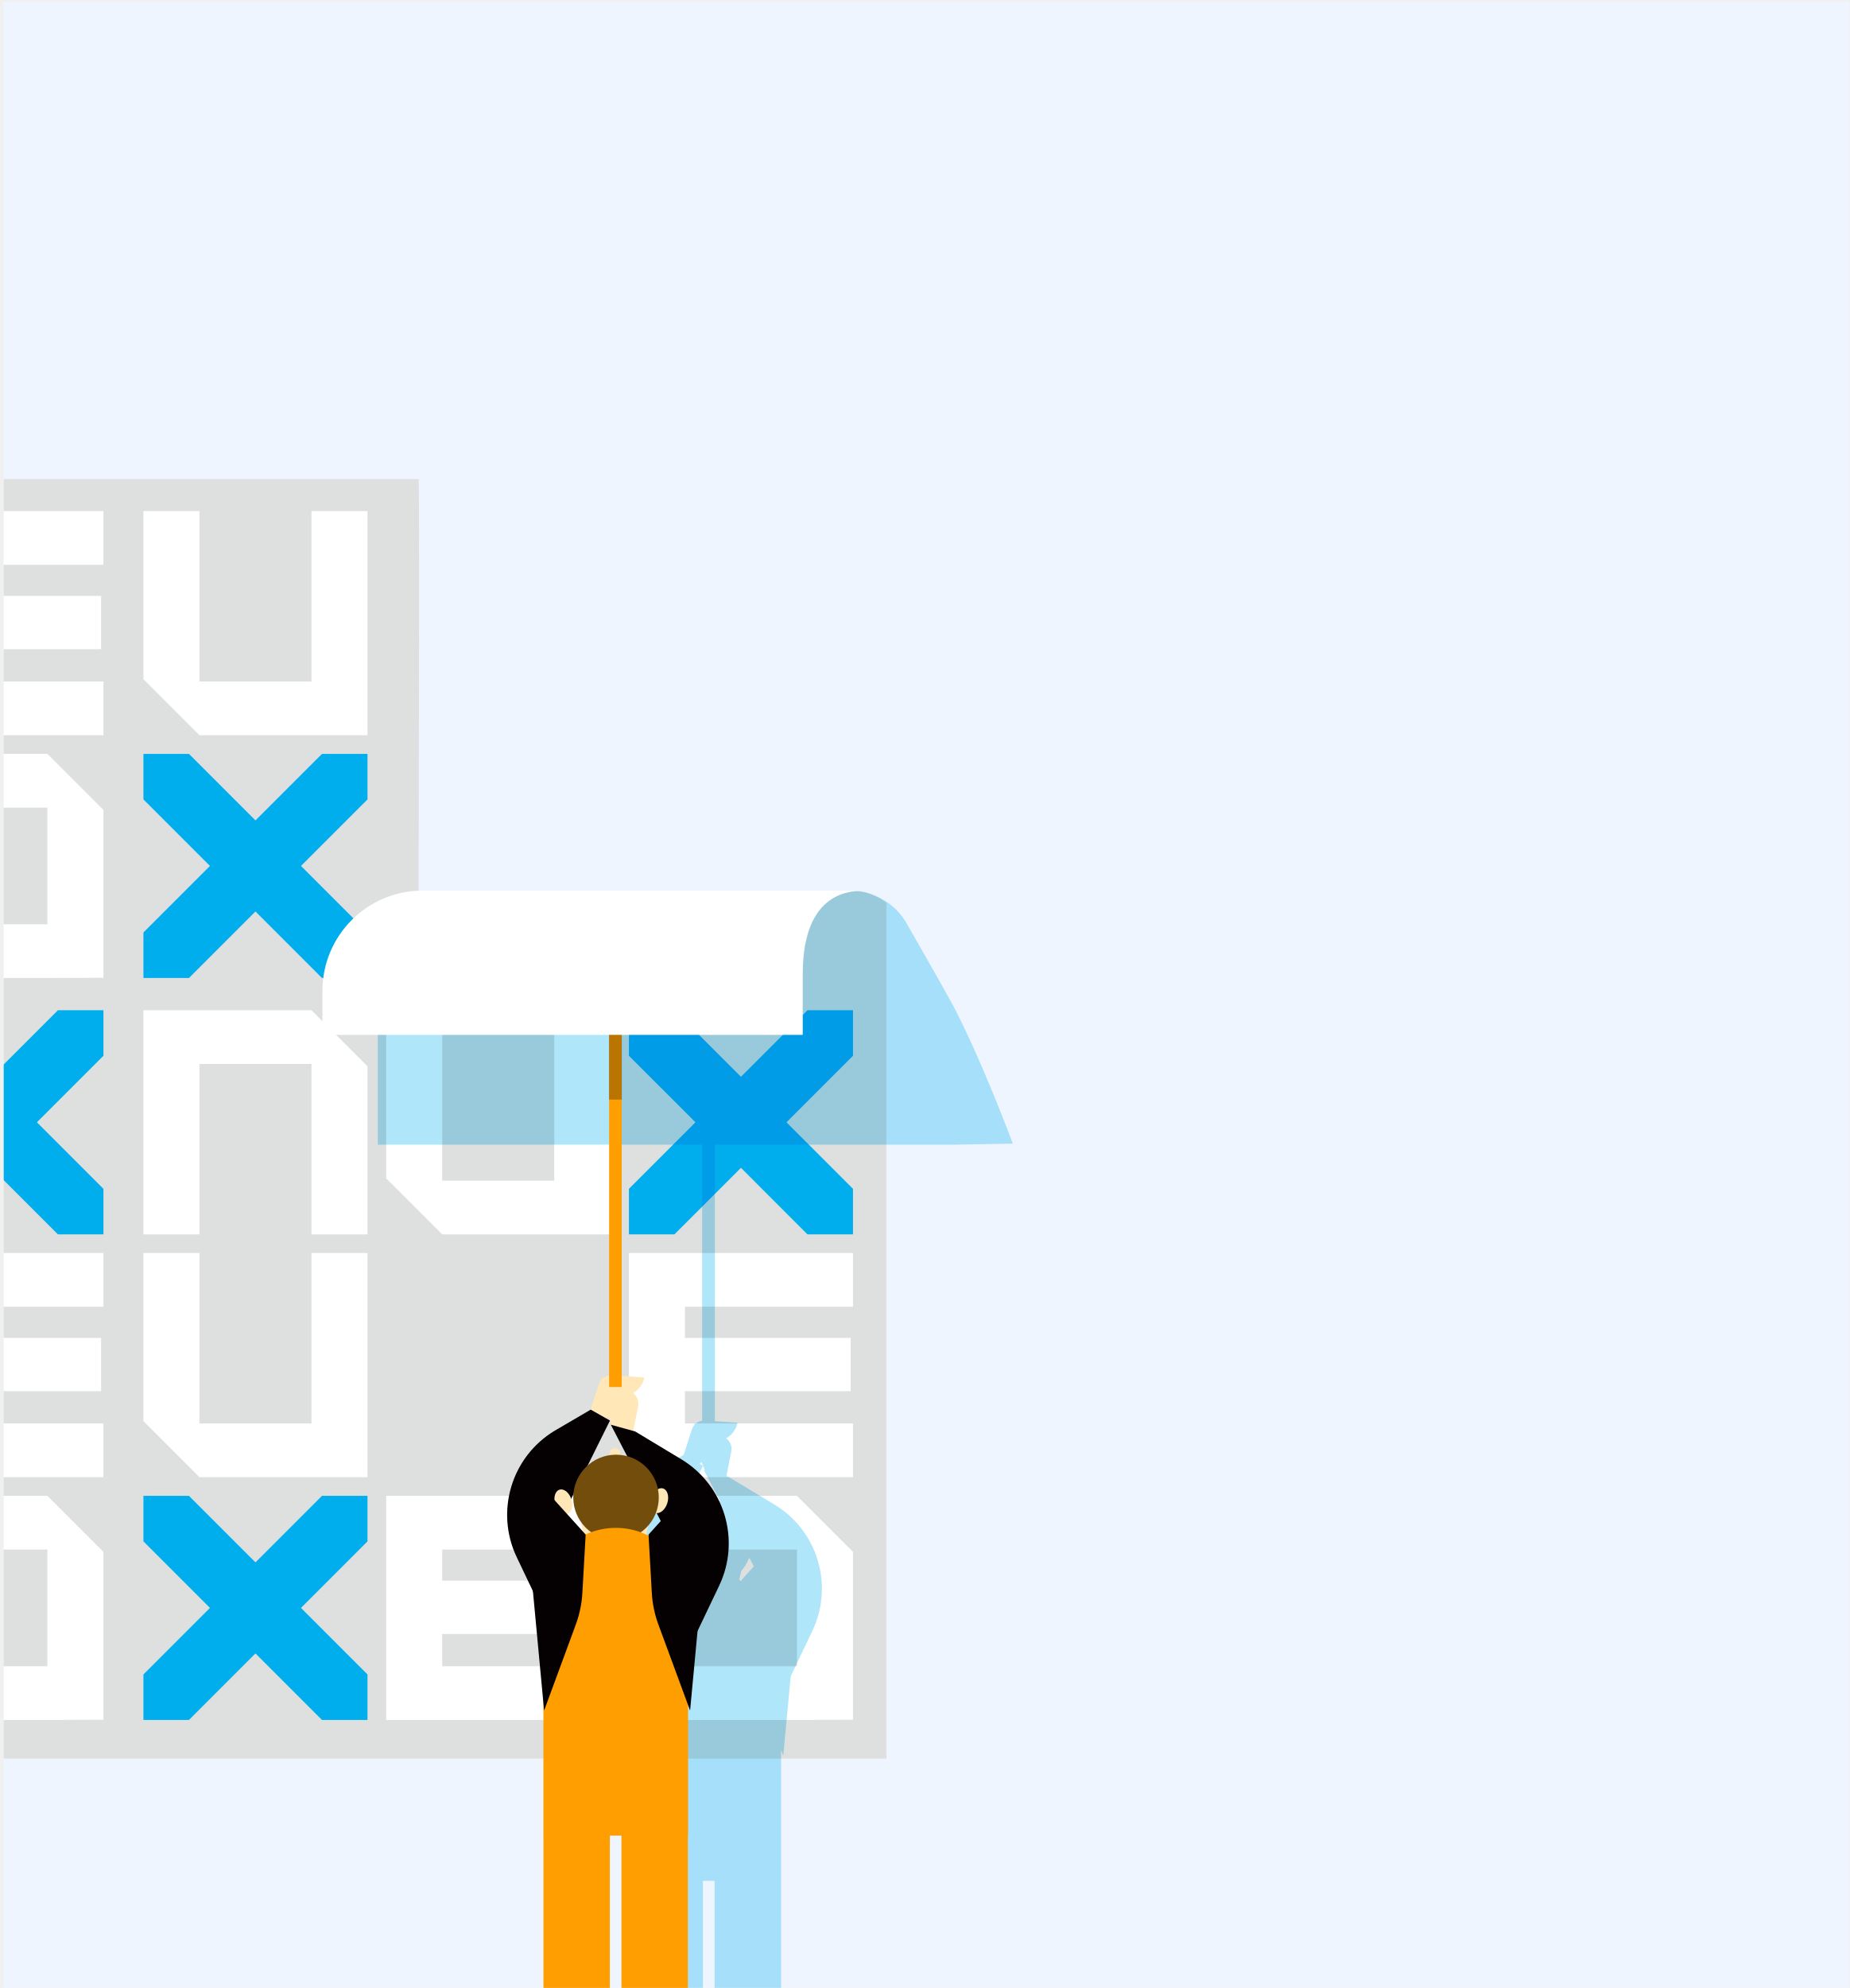
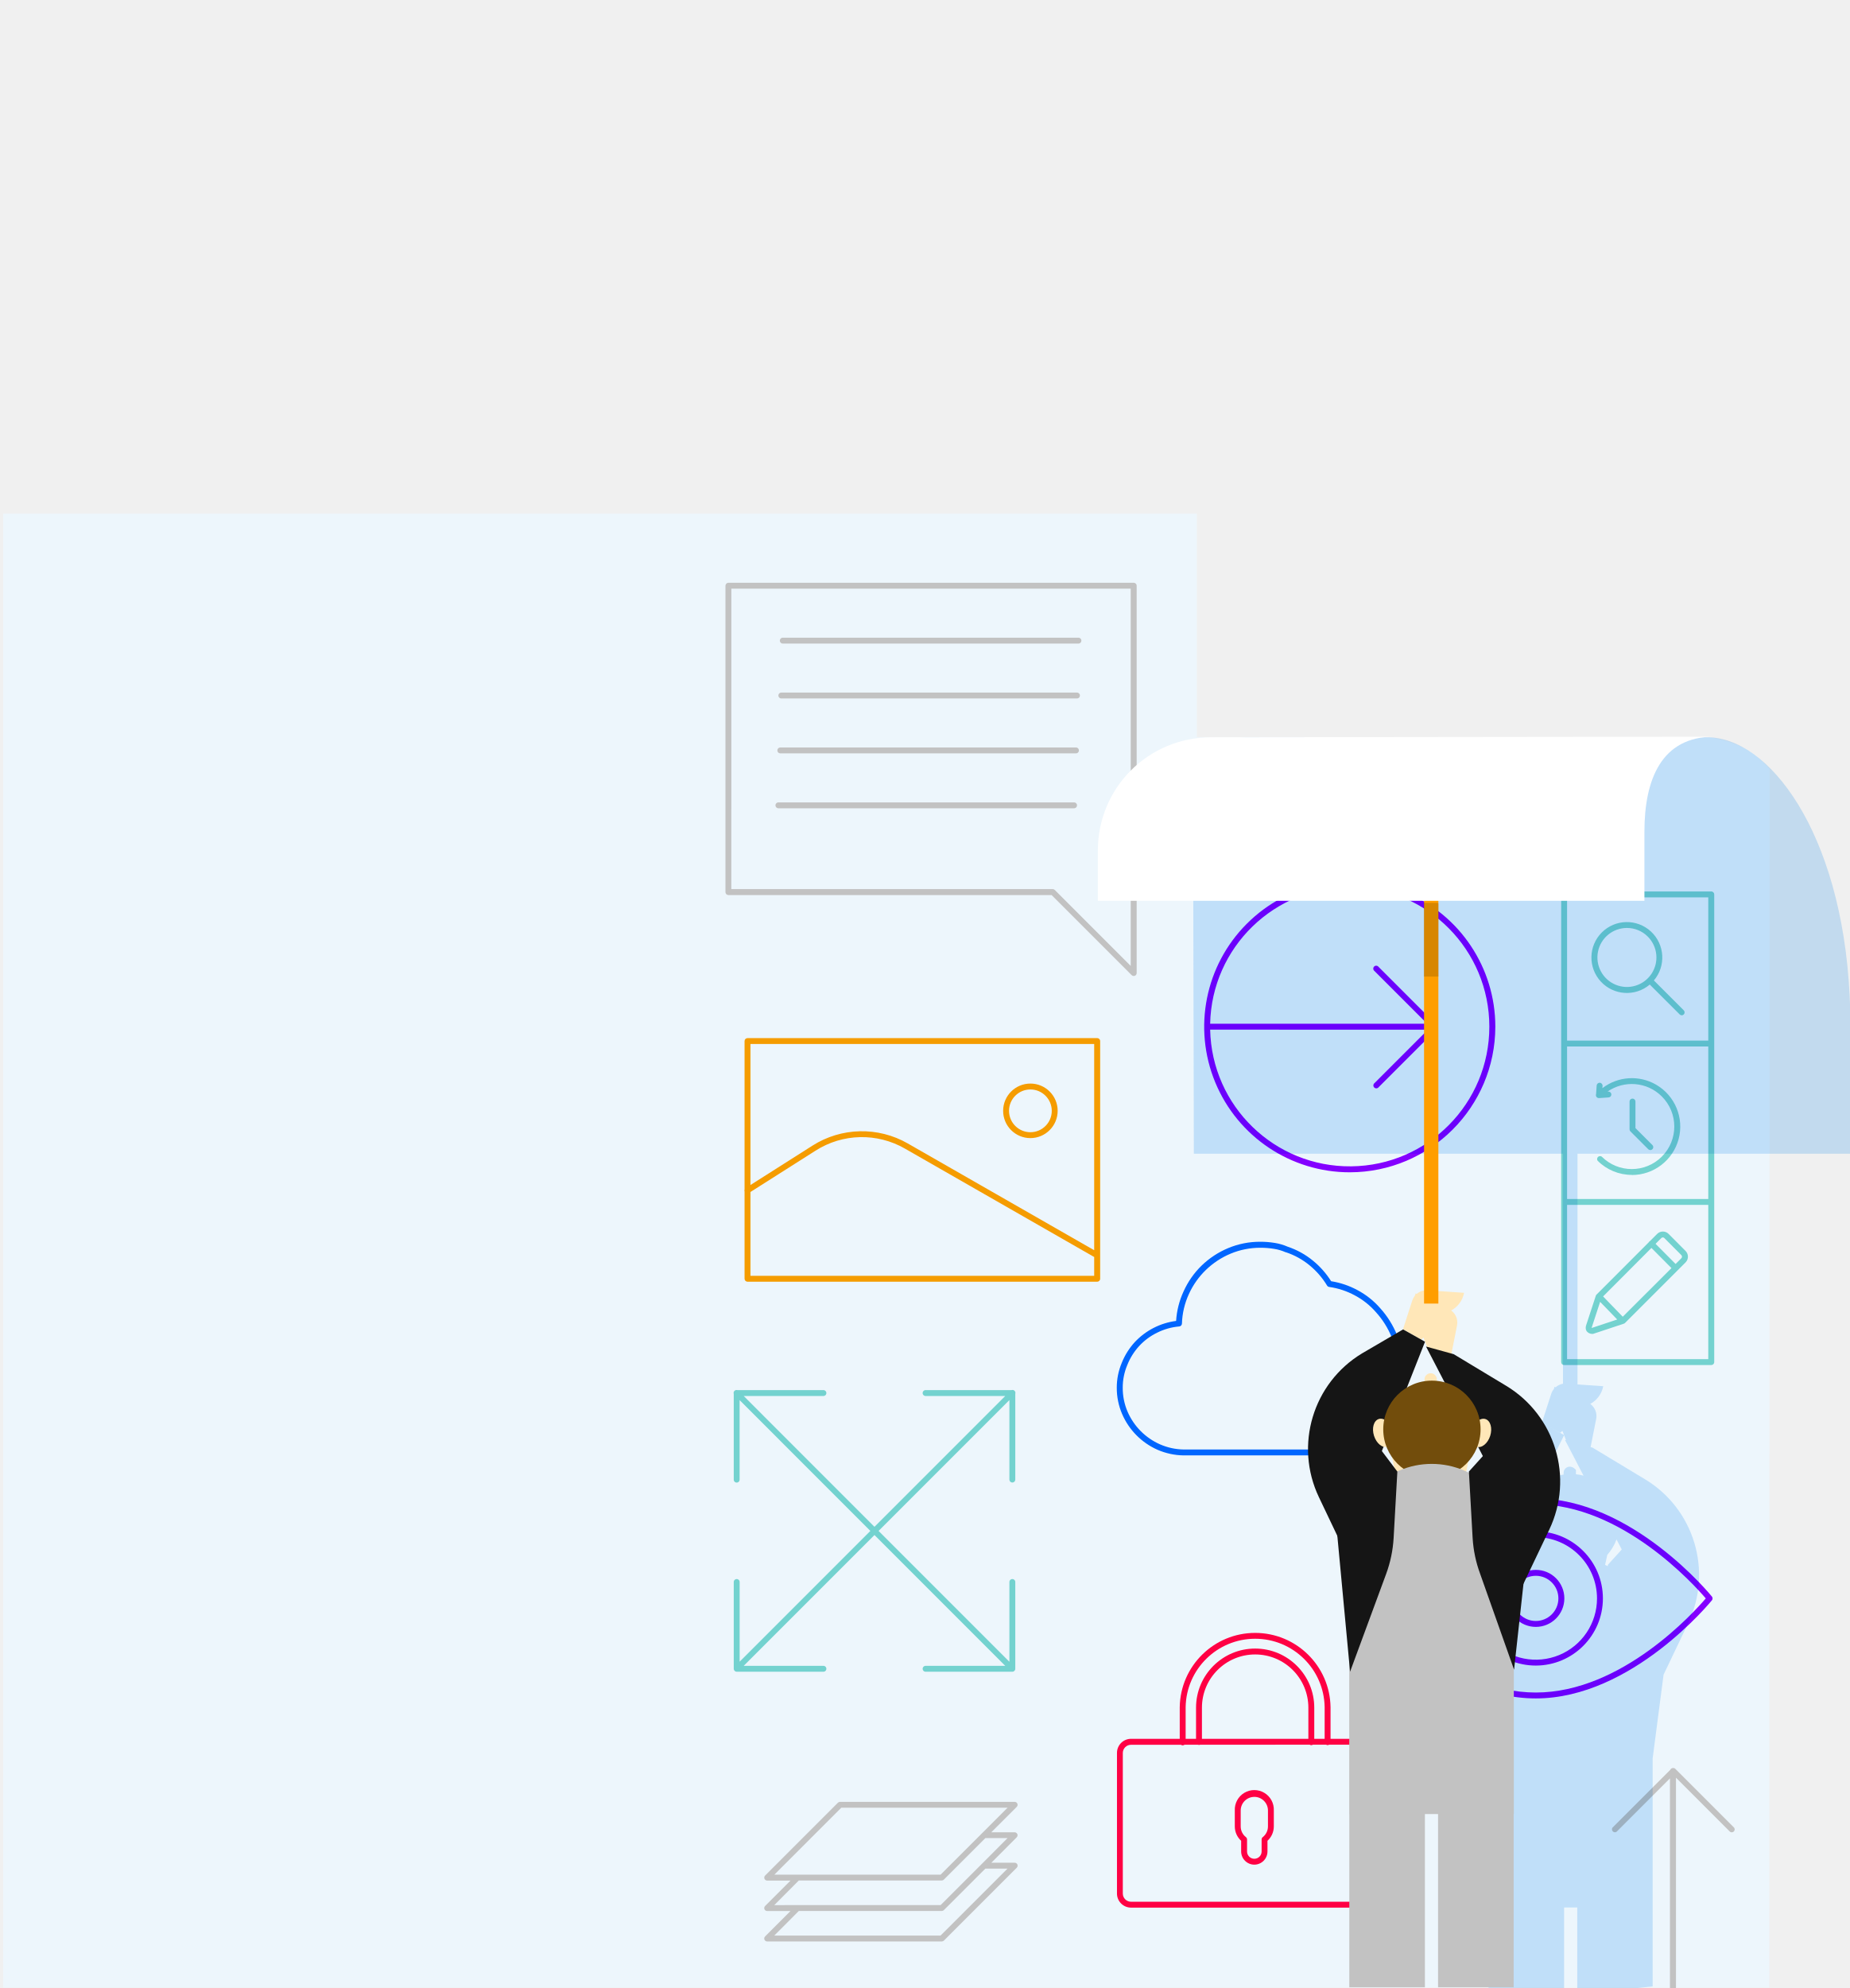
- <svg xmlns="http://www.w3.org/2000/svg" xmlns:xlink="http://www.w3.org/1999/xlink" width="901" height="968" viewBox="0 0 901 968">
-   <defs>
-     <path id="a" d="M.804.938h899v967h-899z" />
-   </defs>
-   <g fill="none" fill-rule="evenodd" transform="translate(1)">
-     <mask id="b" fill="#fff">
-       <use xlink:href="#a" />
-     </mask>
-     <use fill="#EFF5FF" xlink:href="#a" />
-     <g fill-rule="nonzero" mask="url(#b)">
-       <path fill="#DEE0E0" d="M202.95 233.281c.243 10.214.22 77.008-.067 200.383 140.312.224 211.134.224 212.467 0 4.852.114 9.98 2.078 15.383 5.893v416.75H-194.81V233.285z" />
-       <path fill="#00ADED" d="M68.858 728.36v22.168l32.395 32.396-32.395 32.395v22.168h22.168l32.395-32.395 32.396 32.395h22.168v-22.168l-32.395-32.395 32.395-32.396V728.36h-22.168l-32.396 32.395-32.395-32.395z" />
-       <path fill="#FFF" d="M150.703 610.135v82.98H96.14v-82.98H68.858v81.845l27.282 27.282h81.845V610.135zM150.703 491.91H68.858v109.127H96.14v-82.974h54.563v82.974h27.282v-81.845z" />
-       <path fill="#00ADED" d="M-59.758 491.91v22.168l32.402 32.395-32.402 32.396v22.174h22.169l32.401-32.401 32.395 32.401h22.168V578.87L16.98 546.473l32.395-32.395V491.91H27.207l-32.395 32.395-32.401-32.395z" />
-       <path fill="#FFF" d="M22.094 811.34H-32.47v-56.833h54.564v56.833zm0-82.98h-81.808l-.037 27.282v54.563l27.281 27.282h54.564l27.275-.12v-81.725L22.094 728.36zM49.375 636.282v-26.147H-59.75v109.127H49.375v-26.147H-32.47v-15.718h80.71v-25.958h-80.71v-15.157z" />
-       <path fill="#00ADED" d="M68.858 367.084v22.168l32.395 32.395-32.395 32.395v22.169h22.168l32.395-32.396 32.396 32.396h22.168v-22.169l-32.395-32.395 32.395-32.395v-22.168h-22.168l-32.396 32.395-32.395-32.395z" />
-       <path fill="#FFF" d="M150.703 248.859v82.98H96.14v-82.98H68.858v81.845l27.282 27.281h81.845V248.86zM22.094 450.064H-32.47V393.23h54.564v56.834zm0-82.98h-81.808l-.037 27.281v54.564l27.281 27.282h54.564l27.275-.12v-81.726l-27.275-27.281zM49.375 275.005V248.86H-59.75v109.126H49.375V331.84H-32.47V316.12h80.71v-25.957h-80.71v-15.158z" />
-       <path fill="#00ADED" d="M305.302 491.91v22.168l32.401 32.395-32.401 32.396v22.174h22.168l32.402-32.401 32.395 32.401h22.168V578.87l-32.395-32.396 32.395-32.395V491.91h-22.168l-32.395 32.395-32.402-32.395z" />
-       <path fill="#FFF" d="M268.928 491.91v82.98h-54.563v-82.98h-27.282v81.845l27.282 27.282h81.845V491.91zM387.153 811.34H332.59v-56.833h54.563v56.833zm0-82.98h-81.807l-.038 27.282v54.563l27.282 27.282h54.563l27.276-.12v-81.725l-27.276-27.282zM414.435 636.282v-26.147H305.308v109.127h109.127v-26.147H332.59v-15.718h80.71v-25.958h-80.71v-15.157zM296.21 754.507V728.36H187.083v109.127H296.21V811.34h-81.845v-15.724h80.71v-25.958h-80.71v-15.151z" />
-       <g transform="translate(156.043 432.447)">
-         <path fill="#FFE7B8" d="M130.602 253.916l3.985-12.32a6.412 6.412 0 0 1 6.55-4.413l15.618 1.084a10.927 10.927 0 0 1-5.876 7.755l-3.884 1.892 4.602.359a1.488 1.488 0 0 1 1.167 2.232 3.695 3.695 0 0 1-3.38 1.892l-3.7-.17-7.302 6.052-7.78-4.363z" />
-         <path fill="#FFE7B8" d="M151.225 264.962l2.522-12.698a6.418 6.418 0 0 0-3.568-7.062l-14.18-6.677a10.92 10.92 0 0 0 1.368 9.635l2.453 3.574-4.2-1.929a1.482 1.482 0 0 0-2.099 1.35 3.663 3.663 0 0 0 2.03 3.284l3.317 1.659 3.436 8.827 8.921.037z" />
-         <path fill="#00ADED" d="M283.807 15.959a31.759 31.759 0 0 0-26.803-14.722H50.541c-13.013 0-23.57 10.536-23.593 23.549v100.13h157.971v134.372a6.412 6.412 0 0 0-3.152 1.52l-.442-.209c-.107.31-.189.63-.264.94a6.488 6.488 0 0 0-1.154 2.1l-3.979 12.32 7.793 4.343.984-.813 1.545 3.979-.48-.133 1.722 3.323.138.353h.045l6.034 11.626a20.75 20.75 0 0 0-3.28-.63v-.63a2.654 2.654 0 1 0-5.302 0v.75a20.718 20.718 0 0 0-10.617 4.993l10.85-21.872-9.394-5.309-17.528 10.309c-21.082 12.709-29.077 39.343-18.48 61.562l7.888 16.544 5.126 54.64V590.57h9.25a17.143 17.143 0 0 0-10.568 15.832h35.9c0-6.927-4.169-13.174-10.566-15.832h8.322V483.386h5.675v107.185h9.262a17.143 17.143 0 0 0-10.567 15.832h35.938a17.15 17.15 0 0 0-10.573-15.832h8.329V419.662l1.052 2.85 3.632-38.75 10.523-22.068c10.601-22.219 2.605-48.855-18.48-61.562l-22.452-13.53-.92-.26 2.383-12.036a6.412 6.412 0 0 0-2.522-6.437 10.914 10.914 0 0 0 5.542-7.566l-11.009-.77V124.917h116.744l28.372-.511s-16.216-43.6-30.264-69.355c-5.365-9.842-22.168-39.091-22.168-39.091zM163.381 325.623l1.047-2.106c1.167 1.93 2.907 3.07 4.496 2.83.599 1.54 1.382 3 2.332 4.351l1.01 4.742-8.885-9.817zm40.542 6.935a20.888 20.888 0 0 0 3.783-6.235c.126 0 .246.037.372.05l2.01 3.878-5.964 6.595.038.567c-.39-.195-.775-.384-1.173-.567l.934-4.288z" opacity=".31" style="mix-blend-mode:multiply" />
-         <path fill="#FF9E00" d="M139.624 48.581h6.122V242.92h-6.122z" />
-         <path fill="#FFF" d="M263.732 1.218H48.769A48.775 48.775 0 0 0 0 50.006v21.437h233.916V41.86c.018-22.446 7.37-40.642 29.816-40.642z" />
-         <path fill="#1F28BF" d="M139.523 71.443h5.883c.233 0 .422.19.422.422v31.103h-6.305V71.443z" opacity=".31" style="mix-blend-mode:multiply" />
-         <path fill="#050002" d="M107.954 353.743l-13.341-27.982c-10.593-22.218-2.595-48.849 18.486-61.555l17.547-10.265 9.388 5.309-26.128 52.666v41.644M179.875 367.62l13.348-27.975c10.594-22.22 2.596-48.853-18.486-61.562l-22.446-13.53-11.84-3.266 33.479 64.506v41.613" />
-         <path fill="#FFE7B8" d="M142.455 272.718a2.654 2.654 0 0 1 2.655 2.654v2.654h-5.31v-2.654a2.654 2.654 0 0 1 2.655-2.654zM128.836 322.338l-5.554-26.147h19.173v18.392zM156.074 322.338l5.555-26.147h-19.174v18.392z" />
-         <ellipse cx="164.015" cy="298.263" fill="#FFE7B8" rx="6.229" ry="4.123" transform="rotate(-72.39 164.015 298.263)" />
-         <ellipse cx="117.318" cy="298.838" fill="#FFE7B8" rx="4.108" ry="6.206" transform="rotate(-17.526 117.318 298.838)" />
-         <circle cx="142.985" cy="296.702" r="20.825" fill="#724D0C" />
-         <path fill="#FF9E00" d="M107.626 377.229h32.357v191.3h-32.357zM145.62 377.229h32.357v191.3H145.62z" />
-         <path fill="#FF9E00" d="M142.89 311.506a35.113 35.113 0 0 1 35.113 35.112V461.37h-70.219V346.62c0-19.39 15.717-35.11 35.106-35.113z" />
-         <path fill="#050002" d="M112.683 297.622l15.51 17.15-1.595 28.372a53.202 53.202 0 0 1-3.203 15.435l-15.44 41.878-5.89-62.83M174.327 297.622l-15.51 17.15 1.595 28.372a53.202 53.202 0 0 0 3.203 15.435l15.44 41.878 5.89-62.83" />
-       </g>
+ <svg xmlns="http://www.w3.org/2000/svg" width="953" height="1024" viewBox="0 0 953 1024">
+   <g fill="none" fill-rule="evenodd">
+     <path d="M2.058 0h953.058v1024H2.058z" />
+     <path fill="#EDF6FC" fill-rule="nonzero" d="M1.645 264.537h614.982v115.232H881.07c6.39 1.076 12.03 2.84 16.925 5.289 4.893 2.45 9.477 6.157 13.75 11.122l-.221 627.63H1.645V264.537z" />
+     <path fill="#F59C00" d="M565.303 534.723c.836 0 1.513.677 1.513 1.512v122.436c0 .836-.677 1.513-1.513 1.513H385.121a1.513 1.513 0 0 1-1.512-1.513l-.002-44.918a1.523 1.523 0 0 1 0-1.075l.002-76.443a1.513 1.513 0 0 1 1.512-1.512h180.182zm-145.127 57.97l-33.532 21.29v43.175h177.094v-9.722a1.629 1.629 0 0 1-.296-.126l-97.21-55.675a44.424 44.424 0 0 0-46.056 1.058zm143.562-54.934H386.645l-.001 72.63 31.903-20.256a47.48 47.48 0 0 1 49.197-1.121l95.993 54.967v-106.22zm-32.865 20.374c7.758 0 14.047 6.29 14.047 14.048-.012 7.754-6.294 14.037-14.047 14.048-7.758 0-14.048-6.29-14.048-14.048s6.29-14.048 14.048-14.048zm0 3.036c-6.082 0-11.012 4.93-11.012 11.012 0 6.082 4.93 11.012 11.012 11.012 6.081 0 11.011-4.93 11.011-11.012-.012-6.077-4.935-11-11.011-11.012z" />
+     <path fill="#73D2CF" d="M521.93 715.971a1.523 1.523 0 0 1 1.16 1.93l-.003 44.217a1.513 1.513 0 0 1-1.512 1.524 1.513 1.513 0 0 1-1.523-1.524l-.001-40.96-67.397 67.4 67.397 67.402V815a1.523 1.523 0 1 1 3.036 0v44.578c0 .836-.677 1.513-1.512 1.513H477a1.523 1.523 0 1 1 0-3.036h40.914l-67.375-67.38-67.374 67.38h40.946a1.523 1.523 0 1 1 0 3.036h-44.553a1.513 1.513 0 0 1-1.524-1.513V815a1.523 1.523 0 1 1 3.036 0v40.917l67.353-67.359-67.364-67.368v40.928a1.513 1.513 0 1 1-3.025 0v-44.15a1.521 1.521 0 0 1 1.147-1.965 1.52 1.52 0 0 1 .7.023l44.23.002a1.523 1.523 0 1 1 0 3.036l-40.948-.001 67.375 67.38 67.376-67.38H477a1.523 1.523 0 1 1 0-3.035l44.126-.001c.253-.089.53-.111.804-.056z" />
+     <path fill="#C2C2C2" d="M584.11 300.186c.836 0 1.513.678 1.513 1.513V501.22c0 .615-.371 1.168-.941 1.397a1.497 1.497 0 0 1-.571.116 1.544 1.544 0 0 1-1.058-.444l-41.254-41.256H375.274a1.513 1.513 0 0 1-1.513-1.524V301.7c0-.835.677-1.513 1.513-1.513H584.11zm-1.554 3.036h-205.76l-.01 154.732H542.36c.397.006.776.165 1.058.445l39.138 39.14V303.222zm-181.388 110.08h152.32a1.523 1.523 0 0 1 0 3.037h-152.32a1.523 1.523 0 1 1 0-3.037zm154.474-27.566a1.523 1.523 0 0 1-1.424 2.316h-152.32a1.523 1.523 0 0 1 0-3.036h152.32a1.523 1.523 0 0 1 1.424.72zm-152.961-28.997H555a1.523 1.523 0 0 1 0 3.036H402.68a1.523 1.523 0 1 1 0-3.036zm.75-28.276h152.32a1.523 1.523 0 0 1 0 3.036h-152.32a1.523 1.523 0 1 1 0-3.036z" />
+     <path fill="#8400FF" d="M695.41 603.843c-30.333 0-57.68-18.274-69.288-46.3-11.608-28.026-5.191-60.286 16.257-81.736 21.45-21.45 53.707-27.867 81.73-16.258 28.025 11.608 46.297 38.957 46.297 69.292-.058 41.398-33.6 74.943-74.996 75.002zm-71.929-73.49c.83 39.425 33.241 70.833 72.67 70.418 39.427-.415 71.172-32.497 71.172-71.93 0-39.433-31.745-71.515-71.173-71.93-39.428-.415-71.84 30.993-72.669 70.417H735.31l-27.502-27.504a1.513 1.513 0 0 1 2.116-2.116l29.776 29.768c.568.238.938.792.942 1.407a.233.233 0 0 1 0 .085.18.18 0 0 1 0 .074 1.534 1.534 0 0 1-.445 1.058l-30.252 30.244a1.523 1.523 0 0 1-2.116-2.116l27.841-27.843-112.188-.031z" />
+     <path fill="#C2C2C2" d="M861.894 1025.322a1.513 1.513 0 0 1-1.513-1.512V916.015l-27.502 27.504a1.523 1.523 0 0 1-2.116-2.116l29.777-29.779c.246-.593.84-.966 1.48-.93a1.46 1.46 0 0 1 1.154.444l30.263 30.265a1.513 1.513 0 0 1-2.116 2.116l-27.84-27.843v108.134a1.513 1.513 0 0 1-1.587 1.512z" />
+     <path fill="#73D2CF" d="M881.632 459.18a1.516 1.516 0 0 1 1.555 1.514V701.6a1.513 1.513 0 0 1-1.555 1.524h-75.78a1.513 1.513 0 0 1-1.512-1.524V460.694c0-.835.677-1.513 1.513-1.513h75.779zm-1.513 161.44h-72.744v79.466h72.744v-79.467zm-23.387 13.731a4.136 4.136 0 0 1 2.94 1.217l8.759 8.8a4.168 4.168 0 0 1 .156 5.706l-.156.166-3.884 3.886c-.1.141-.224.264-.363.362l-26.947 26.948a1.513 1.513 0 0 1-.593.37L820.99 687c-.156.055-.32.083-.486.085h-.212a3.396 3.396 0 0 1-1.618-.402 3.84 3.84 0 0 1-1.143-.91l-.095-.127a2.878 2.878 0 0 1-.465-1.586c0-.411.052-.82.158-1.217l5.057-15.434c.072-.225.2-.428.37-.592l26.84-26.855c.15-.32.41-.579.73-.729l3.677-3.676a4.125 4.125 0 0 1 2.695-1.2l.235-.006zm-32.333 36.212l-4.309 13.18-.05.102-.024.072.085.047a.36.36 0 0 0 .158 0l12.947-4.305-8.807-9.096zm26.443-27.762l-24.913 24.976 10.127 10.46 25.105-25.054-10.32-10.382zm5.868-5.414a1.06 1.06 0 0 0-.782.317l-2.972 2.978 10.328 10.382 2.978-2.971a1.121 1.121 0 0 0 0-1.577l-8.769-8.801a1.06 1.06 0 0 0-.657-.323l-.126-.005zm23.409-98.349h-72.744v78.556h72.744v-78.556zm-26.903 19.654a24.945 24.945 0 0 1-12.478 46.547v-.063a24.846 24.846 0 0 1-17.633-7.3 1.523 1.523 0 0 1 2.115-2.115c8.556 8.555 22.426 8.554 30.98-.001 8.555-8.556 8.555-22.427 0-30.983-7.617-7.618-19.448-8.453-27.99-2.505l.353-.024a1.523 1.523 0 0 1 1.618 1.407 1.513 1.513 0 0 1-1.406 1.618l-4.866.339h-.212l-.014-.003h-.026a1.514 1.514 0 0 1-1.342-1.99l.314-4.492a1.516 1.516 0 1 1 3.025.212l-.081 1.156a24.944 24.944 0 0 1 27.643-1.803zm-11.336 7.42c.49.302.768.853.72 1.425v13.53l8.737 8.738a1.523 1.523 0 0 1-1.058 2.592h-.032a1.513 1.513 0 0 1-1.057-.445l-9.182-9.182a1.502 1.502 0 0 1-.444-1.058v-14.175a1.523 1.523 0 0 1 2.316-1.424zm38.24-103.894h-72.744l-.001 73.784h72.744v-73.784zm-29.576 17.561c7.202 6.635 7.888 17.77 1.555 25.24l15.4 15.401c.57.59.57 1.526 0 2.116a1.502 1.502 0 0 1-1.036.444 1.502 1.502 0 0 1-1.058-.444l-15.422-15.402c-7.468 6.334-18.603 5.648-25.237-1.555-6.634-7.202-6.405-18.357.519-25.281 6.924-6.924 18.077-7.153 25.279-.519zm-12.345-1.8a15.202 15.202 0 1 0 10.758 4.454 15.168 15.168 0 0 0-10.758-4.454z" />
+     <path fill="#8400FF" d="M791.266 771.819c49.62 0 90.334 50.057 90.736 50.565a1.523 1.523 0 0 1 0 1.904c-.402.487-41.126 50.555-90.736 50.555-49.62 0-90.345-50.058-90.747-50.555a1.523 1.523 0 0 1 0-1.904c.402-.508 41.126-50.565 90.747-50.565zm0 3.025c-44.395 0-81.735 41.616-87.584 48.482 5.85 6.865 43.178 48.48 87.584 48.48 44.405 0 81.724-41.615 87.573-48.48-5.85-6.866-43.178-48.482-87.573-48.482zm0 13.932c19.091 0 34.568 15.478 34.568 34.57-.023 19.084-15.486 34.548-34.568 34.571-19.092 0-34.568-15.477-34.568-34.57s15.476-34.57 34.568-34.57zm0 3.004v.022a31.547 31.547 0 0 0-22.319 53.847 31.541 31.541 0 0 0 53.851-22.302c-.012-17.417-14.117-31.537-31.532-31.567zm.035 16.852c8.107.008 14.674 6.586 14.668 14.694-.012 8.11-6.593 14.678-14.703 14.672-8.107-.012-14.67-6.593-14.661-14.7.01-8.108 6.589-14.674 14.696-14.666zm-.035 3.047c-6.426 0-11.636 5.21-11.636 11.636 0 6.427 5.21 11.636 11.636 11.636 6.426 0 11.635-5.21 11.635-11.636 0-6.427-5.21-11.636-11.635-11.636z" />
+     <path fill="#06F" d="M677.978 749.657h-68.27a34.906 34.906 0 0 1-13.306-2.877 35.5 35.5 0 0 1-18.268-18.418 33.922 33.922 0 0 1-2.761-13.477 32.938 32.938 0 0 1 2.57-12.895 35.1 35.1 0 0 1 6.718-10.695 35.382 35.382 0 0 1 21.282-10.896 42.539 42.539 0 0 1 3.83-15.17 43.372 43.372 0 0 1 9.287-13.318 44.14 44.14 0 0 1 13.624-8.991 42.468 42.468 0 0 1 16.639-3.301 45.144 45.144 0 0 1 7.478.603 26.877 26.877 0 0 1 6.664 1.957 40.819 40.819 0 0 1 12.99 7.183 43.72 43.72 0 0 1 9.36 10.578 42.531 42.531 0 0 1 13.604 4.613 40.947 40.947 0 0 1 11.635 9.235 47.149 47.149 0 0 1 8.801 14.1 43.963 43.963 0 0 1 3.174 16.398 45.097 45.097 0 0 1-3.449 17.496 45.9 45.9 0 0 1-9.72 14.514 46.468 46.468 0 0 1-14.344 9.722 43.706 43.706 0 0 1-17.538 3.639zm-68.227-3.036h68.227a40.685 40.685 0 0 0 16.31-3.343 43.56 43.56 0 0 0 13.424-9.13 43.055 43.055 0 0 0 9.076-13.55 41.988 41.988 0 0 0 3.174-16.312 40.89 40.89 0 0 0-2.846-15.233 43.753 43.753 0 0 0-8.251-13.202 37.848 37.848 0 0 0-10.8-8.58 39.453 39.453 0 0 0-13.296-4.39 1.534 1.534 0 0 1-1.058-.719 40.568 40.568 0 0 0-9.065-10.452 37.91 37.91 0 0 0-12.09-6.675h-.149a23.957 23.957 0 0 0-5.987-1.766 42.584 42.584 0 0 0-6.981-.562 39.434 39.434 0 0 0-15.454 3.058 41.084 41.084 0 0 0-12.694 8.368 40.526 40.526 0 0 0-8.716 12.313 39.344 39.344 0 0 0-3.628 15.329 1.523 1.523 0 0 1-1.385 1.46 31.647 31.647 0 0 0-11.308 3.173 31.12 31.12 0 0 0-9.33 6.897 31.852 31.852 0 0 0-6.135 9.806 29.755 29.755 0 0 0-2.348 11.732 30.866 30.866 0 0 0 2.475 12.26 32.486 32.486 0 0 0 16.724 16.863 31.738 31.738 0 0 0 12.122 2.655h-.01z" />
+     <path fill="#F04" d="M646.662 841.093c21.208 0 38.497 17.008 38.847 38.214v16.343h24.202a7.246 7.246 0 0 1 7.235 7.226v72.463a7.247 7.247 0 0 1-7.235 7.257H582.714a7.246 7.246 0 0 1-7.235-7.257v-72.463a7.246 7.246 0 0 1 7.235-7.225h25.101v-16.344c.35-21.206 17.64-38.214 38.847-38.214zm63.05 57.552l-24.924.015c-.23.143-.5.226-.791.228a1.527 1.527 0 0 1-.793-.227l-6.762.003a1.516 1.516 0 0 1-1.683.002l-56.472.033a1.52 1.52 0 0 1-1.109 0l-6.922.004a1.526 1.526 0 0 1-1.845.001l-25.697.015a4.231 4.231 0 0 0-4.23 4.231v72.389a4.231 4.231 0 0 0 4.23 4.231h126.997a4.231 4.231 0 0 0 4.231-4.231v-72.463a4.231 4.231 0 0 0-4.23-4.231zm-58.316 24.83a10.06 10.06 0 0 1 4.887 9.095v8.198a9.976 9.976 0 0 1-3.269 7.405v5.501a6.802 6.802 0 0 1-6.77 6.791 6.802 6.802 0 0 1-6.79-6.791v-5.5a9.976 9.976 0 0 1-3.269-7.406v-8.198a10.06 10.06 0 0 1 15.211-9.096zm-5.152 2.07v.011a7.034 7.034 0 0 0-7.023 7.024v8.199c0 2.153.99 4.186 2.687 5.511.366.289.58.73.581 1.196v6.199a3.755 3.755 0 1 0 7.51 0v-6.2c.001-.466.216-.906.582-1.195a6.993 6.993 0 0 0 2.687-5.511v-8.199a7.034 7.034 0 0 0-7.024-7.034zm.418-81.441c-19.54 0-35.475 15.664-35.81 35.203v16.343h5.362v-16.036c0-16.82 13.635-30.456 30.454-30.456 16.819 0 30.453 13.636 30.453 30.456v16.036h5.352v-16.343c-.335-19.54-16.27-35.203-35.81-35.203zm.006 8.09c-15.143 0-27.418 12.277-27.418 27.42v16.036h54.835v-16.036c0-15.143-12.275-27.42-27.417-27.42z" />
+     <path fill="#C2C2C2" d="M485.25 1000.019h-90.006a1.513 1.513 0 0 1-1.512-1.513c.002-.398.162-.778.444-1.058l13.085-13.096h-12.017a1.513 1.513 0 0 1-1.057-2.592l13.084-13.086h-12.027a1.523 1.523 0 0 1-1.057-2.591l37.519-37.522c.28-.282.66-.441 1.058-.445h89.995a1.513 1.513 0 0 1 1.058 2.592l-13.095 13.086h12.016a1.523 1.523 0 0 1 1.524 1.523 1.523 1.523 0 0 1-.445 1.058l-13.063 13.096h12.016a1.523 1.523 0 0 1 1.407.931c.074.185.113.382.116.582a1.545 1.545 0 0 1-.444 1.058l-37.53 37.522c-.28.288-.666.452-1.068.455zm-86.335-3.037h85.68l34.494-34.485h-11.413l-21.4 21.39c-.28.282-.66.441-1.057.444h-73.664l-12.64 12.651zm12.016-15.687h73.685l21.399-21.39 13.095-13.128h-11.434l-21.4 21.4c-.28.282-.66.442-1.057.444h-73.664l-12.64 12.695 12.016-.021zm15.687-15.678h57.998l5.712-5.712 15.687-15.678 13.095-13.085h-85.68l-34.483 34.486 27.671-.01z" />
+     <g fill="#61B3F6" opacity=".31" style="mix-blend-mode:multiply">
+       <path d="M851.453 1023.175V905.817l5.638-43.213 12.694-26.574c12.724-26.724 3.119-58.743-22.214-74.05l-27.015-16.29-1.058-.307 2.866-14.482a7.712 7.712 0 0 0-3.046-7.754 13.16 13.16 0 0 0 6.675-9.119l-13.244-.92V594.27h140.484s1.103-53.598-.286-81.603c-4.178-84.236-41.867-133.564-73.991-132.897H643.07a28.4 28.4 0 0 0-20.094 8.33 28.413 28.413 0 0 0-8.309 20.105l.414 186.065h190.189v118.48a7.753 7.753 0 0 0-3.83 1.83l-.539-.254c-.127.38-.222.761-.317 1.142a7.68 7.68 0 0 0-1.386 2.518l-4.792 14.81 9.383 5.215 1.185-.973 1.861 4.792-.582-.159 2.116 3.999.159.423h.063l7.257 13.995a25.047 25.047 0 0 0-3.914-.72v-2.252c-2.825-3.174-6.347-1.249-6.347 1.544v.878a24.931 24.931 0 0 0-12.788 6.009l13.063-26.33-11.297-6.347-21.156 12.355c-25.362 15.314-34.97 47.373-22.213 74.114l9.52 19.908 6.167 65.777v119.22h38.947v-41.71h6.791v41.7h28.782l10.05-1.058zm-72.161-230.612l1.258-2.539c1.407 2.317 3.502 3.692 5.416 3.407a25.146 25.146 0 0 0 2.803 5.236l1.217 5.713-10.694-11.817zm48.806 8.336a25.103 25.103 0 0 0 4.749-7.965l2.697 5.194-7.182 7.933v.688a34.56 34.56 0 0 0-1.407-.688l1.143-5.162z" />
    </g>
+     <g transform="translate(673.907 437.527)">
+       <path fill="#FFE7B8" fill-rule="nonzero" d="M48.92 247.178l4.792-14.81a7.732 7.732 0 0 1 7.891-5.29L80.4 228.39a13.138 13.138 0 0 1-7.077 9.33l-4.675 2.317 5.553.434a1.777 1.777 0 0 1 1.418 2.644 4.421 4.421 0 0 1-4.062 2.275l-4.464-.201-8.79 7.278-9.383-5.29z" />
+       <path fill="#FFE7B8" fill-rule="nonzero" d="M73.746 260.485l3.026-15.296a7.712 7.712 0 0 0-4.295-8.463l-17.062-8.008a13.15 13.15 0 0 0 1.65 11.636l2.952 4.295-5.057-2.316a1.777 1.777 0 0 0-2.528 1.618 4.443 4.443 0 0 0 2.444 3.956l3.998 2 4.136 10.642 10.736-.064z" />
+       <path fill="#FF9E00" fill-rule="nonzero" d="M59.784 0h7.373v233.933h-7.373z" />
+       <path fill="#7F8284" fill-rule="nonzero" d="M59.657 27.525h7.076c.283 0 .513.226.519.508v37.448h-7.595V27.525z" opacity=".31" style="mix-blend-mode:multiply" />
+       <path fill="#151515" d="M21.662 367.35L5.604 333.645c-12.729-26.724-3.123-58.746 22.214-74.05l21.155-12.355 11.308 6.347-24.942 63.133-6.516 50.449M108.23 384.063l16.057-33.682c12.762-26.737 3.152-58.795-22.213-74.102l-27.026-16.29-14.249-3.926 40.302 77.647v50.131" />
+       <path fill="#FFE7B8" fill-rule="nonzero" d="M63.19 269.816a3.173 3.173 0 0 1 3.173 3.173v3.174h-6.346v-3.174a3.173 3.173 0 0 1 3.173-3.173zM46.794 329.552l-6.685-31.481h23.08v22.14zM79.575 329.552l6.696-31.481H63.19v22.14z" />
+       <ellipse cx="89.131" cy="300.559" fill="#FFE7B8" fill-rule="nonzero" rx="7.5" ry="4.961" transform="rotate(-72.39 89.13 300.56)" />
+       <ellipse cx="38.729" cy="300.535" fill="#FFE7B8" fill-rule="nonzero" rx="4.961" ry="7.5" transform="rotate(-17.61 38.73 300.535)" />
+       <ellipse cx="63.825" cy="298.695" fill="#724D0C" fill-rule="nonzero" rx="25.069" ry="25.071" />
+       <path fill="#C2C2C2" d="M21.27 395.626h38.947v190.487H21.27zM66.998 395.626h38.947v190.487H66.998z" />
+       <path fill="#C2C2C2" d="M63.719 316.51c23.368 0 42.31 18.944 42.31 42.313v138.05H21.45V358.77c.03-23.332 18.938-42.238 42.269-42.26z" />
+       <path fill="#151515" d="M32.81 302.969l13.212 17.496-1.914 34.158a64.194 64.194 0 0 1-3.861 18.576l-18.585 50.365-7.088-75.637M101.555 299.795l-18.67 20.65 1.915 34.157a64.194 64.194 0 0 0 3.893 18.576l17.464 49.328 8.176-74.558" />
+     </g>
+     <path fill="#FFF" fill-rule="nonzero" d="M883.08 379.462l-259.049.307c-32.423 0-58.41 25.979-58.41 58.404v25.822h281.601V428.43c0-27.06 8.833-48.968 35.859-48.968z" />
  </g>
</svg>
